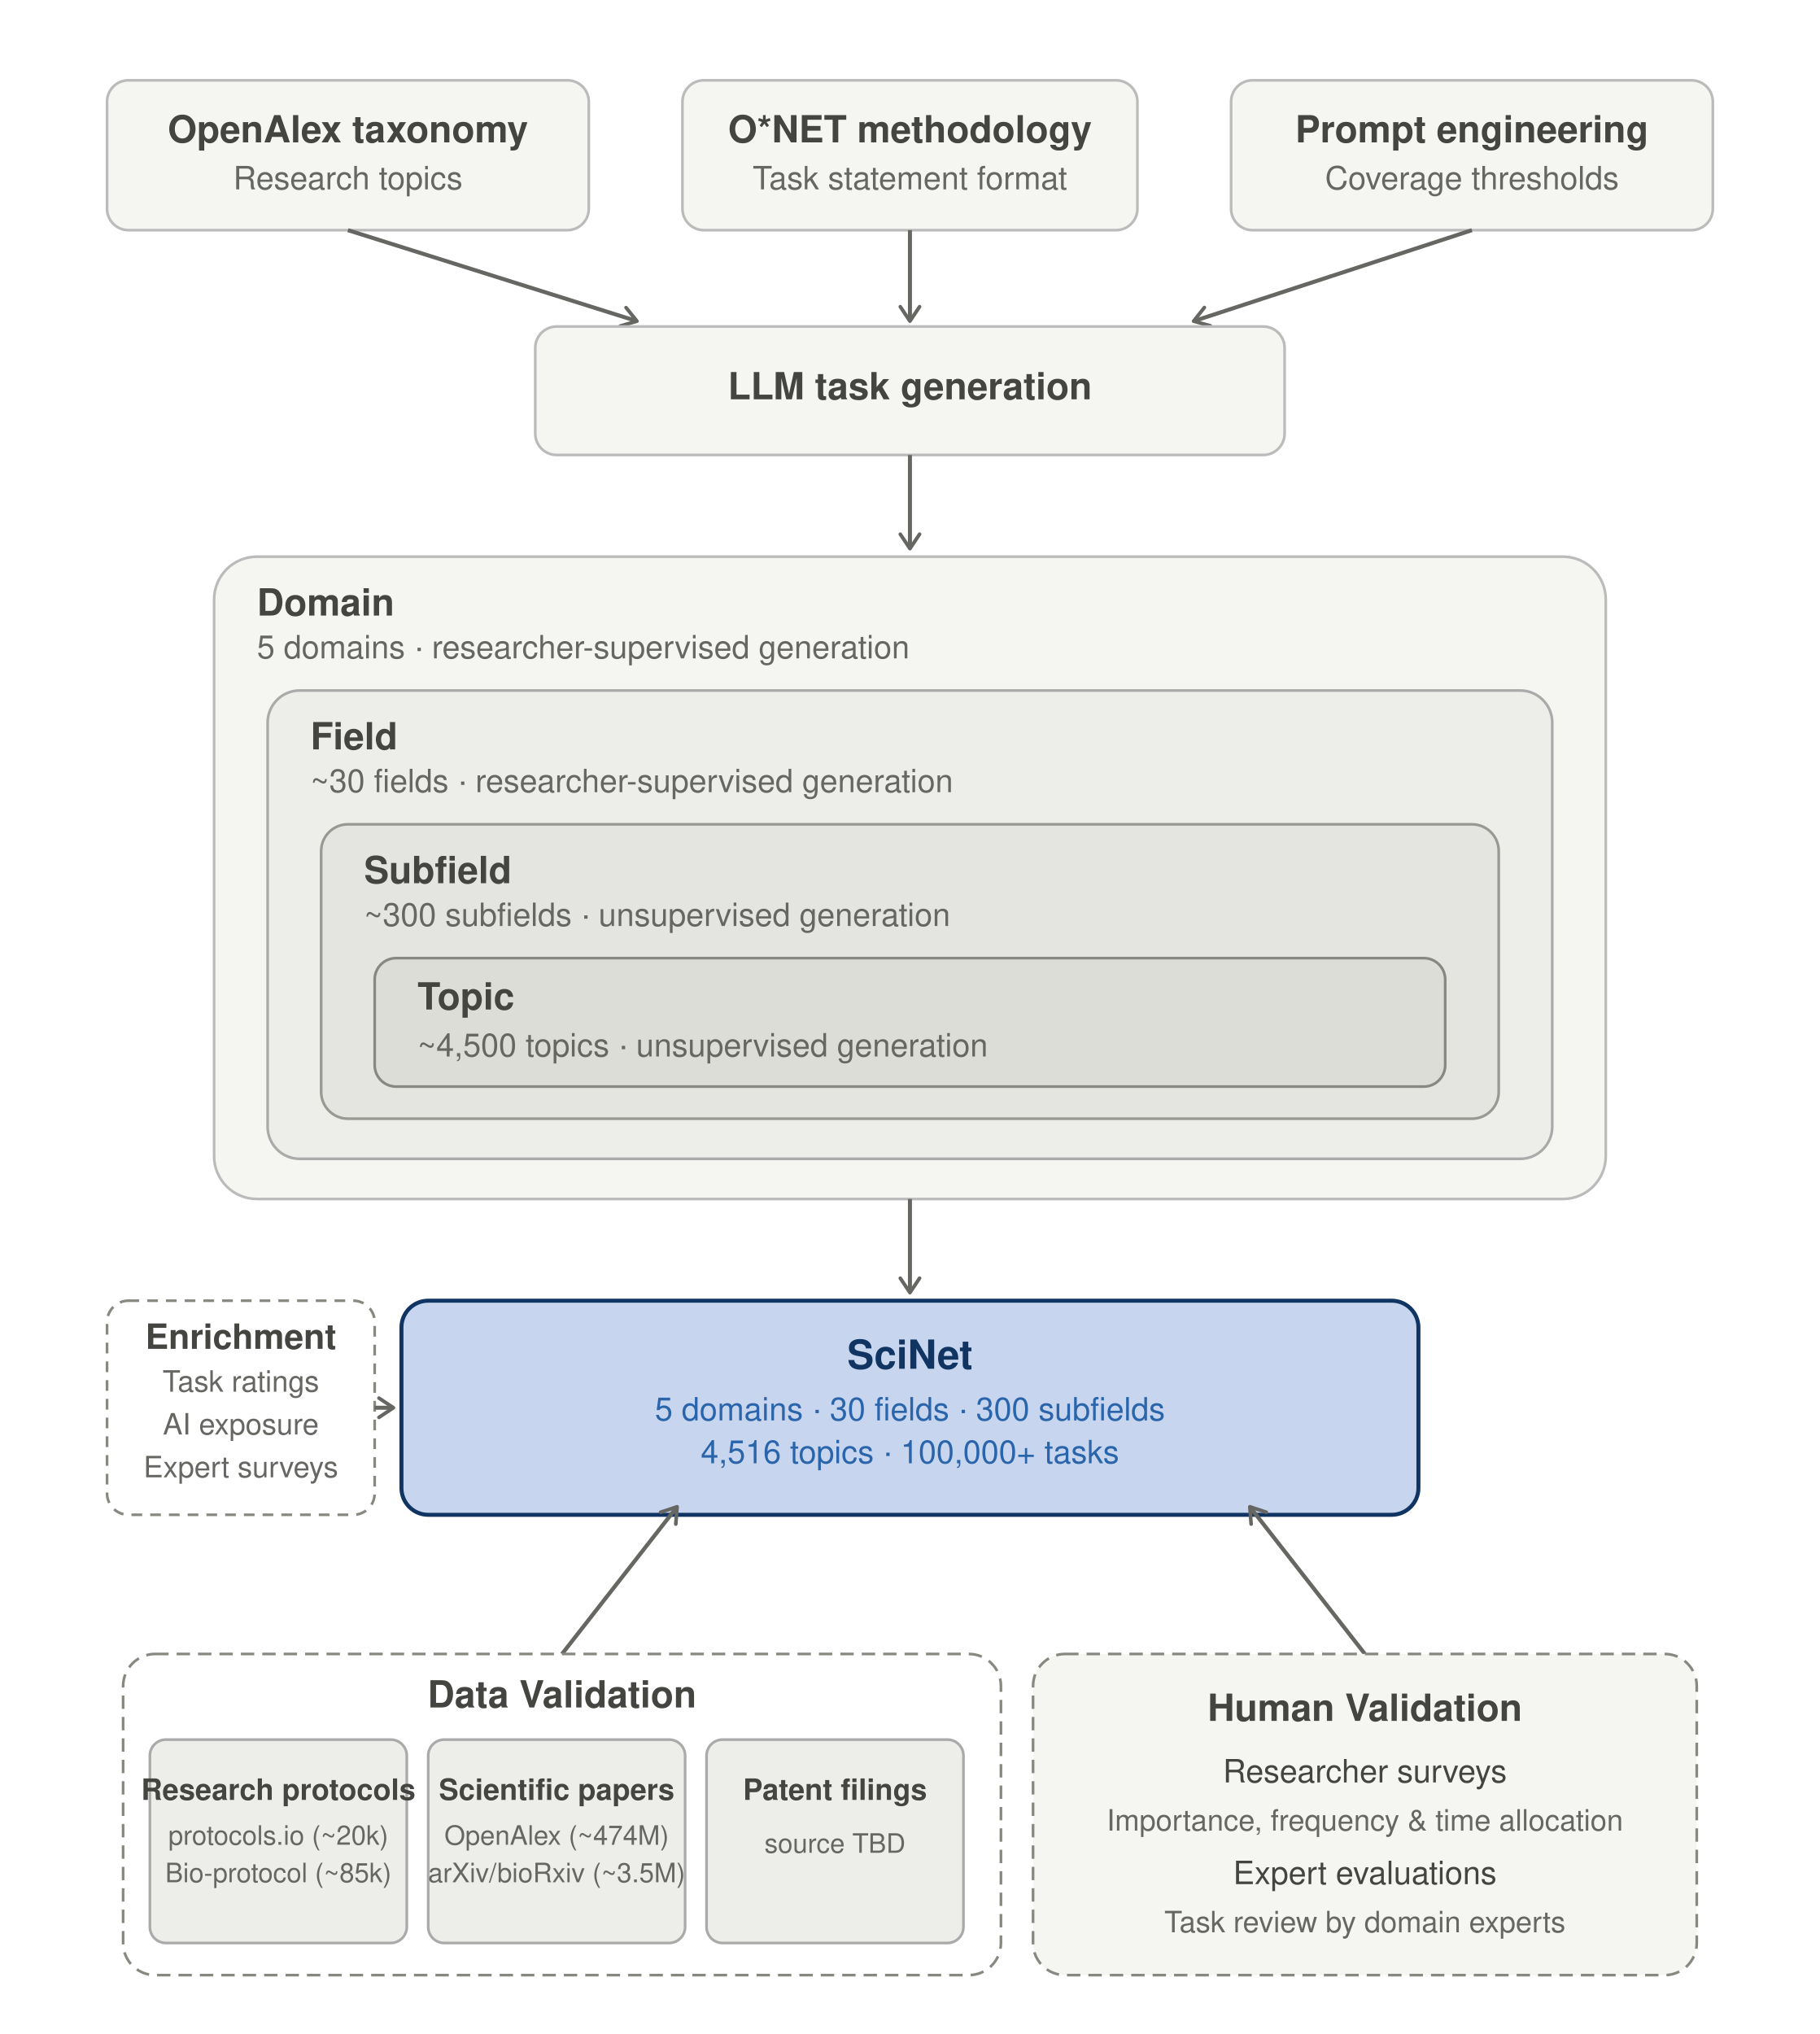
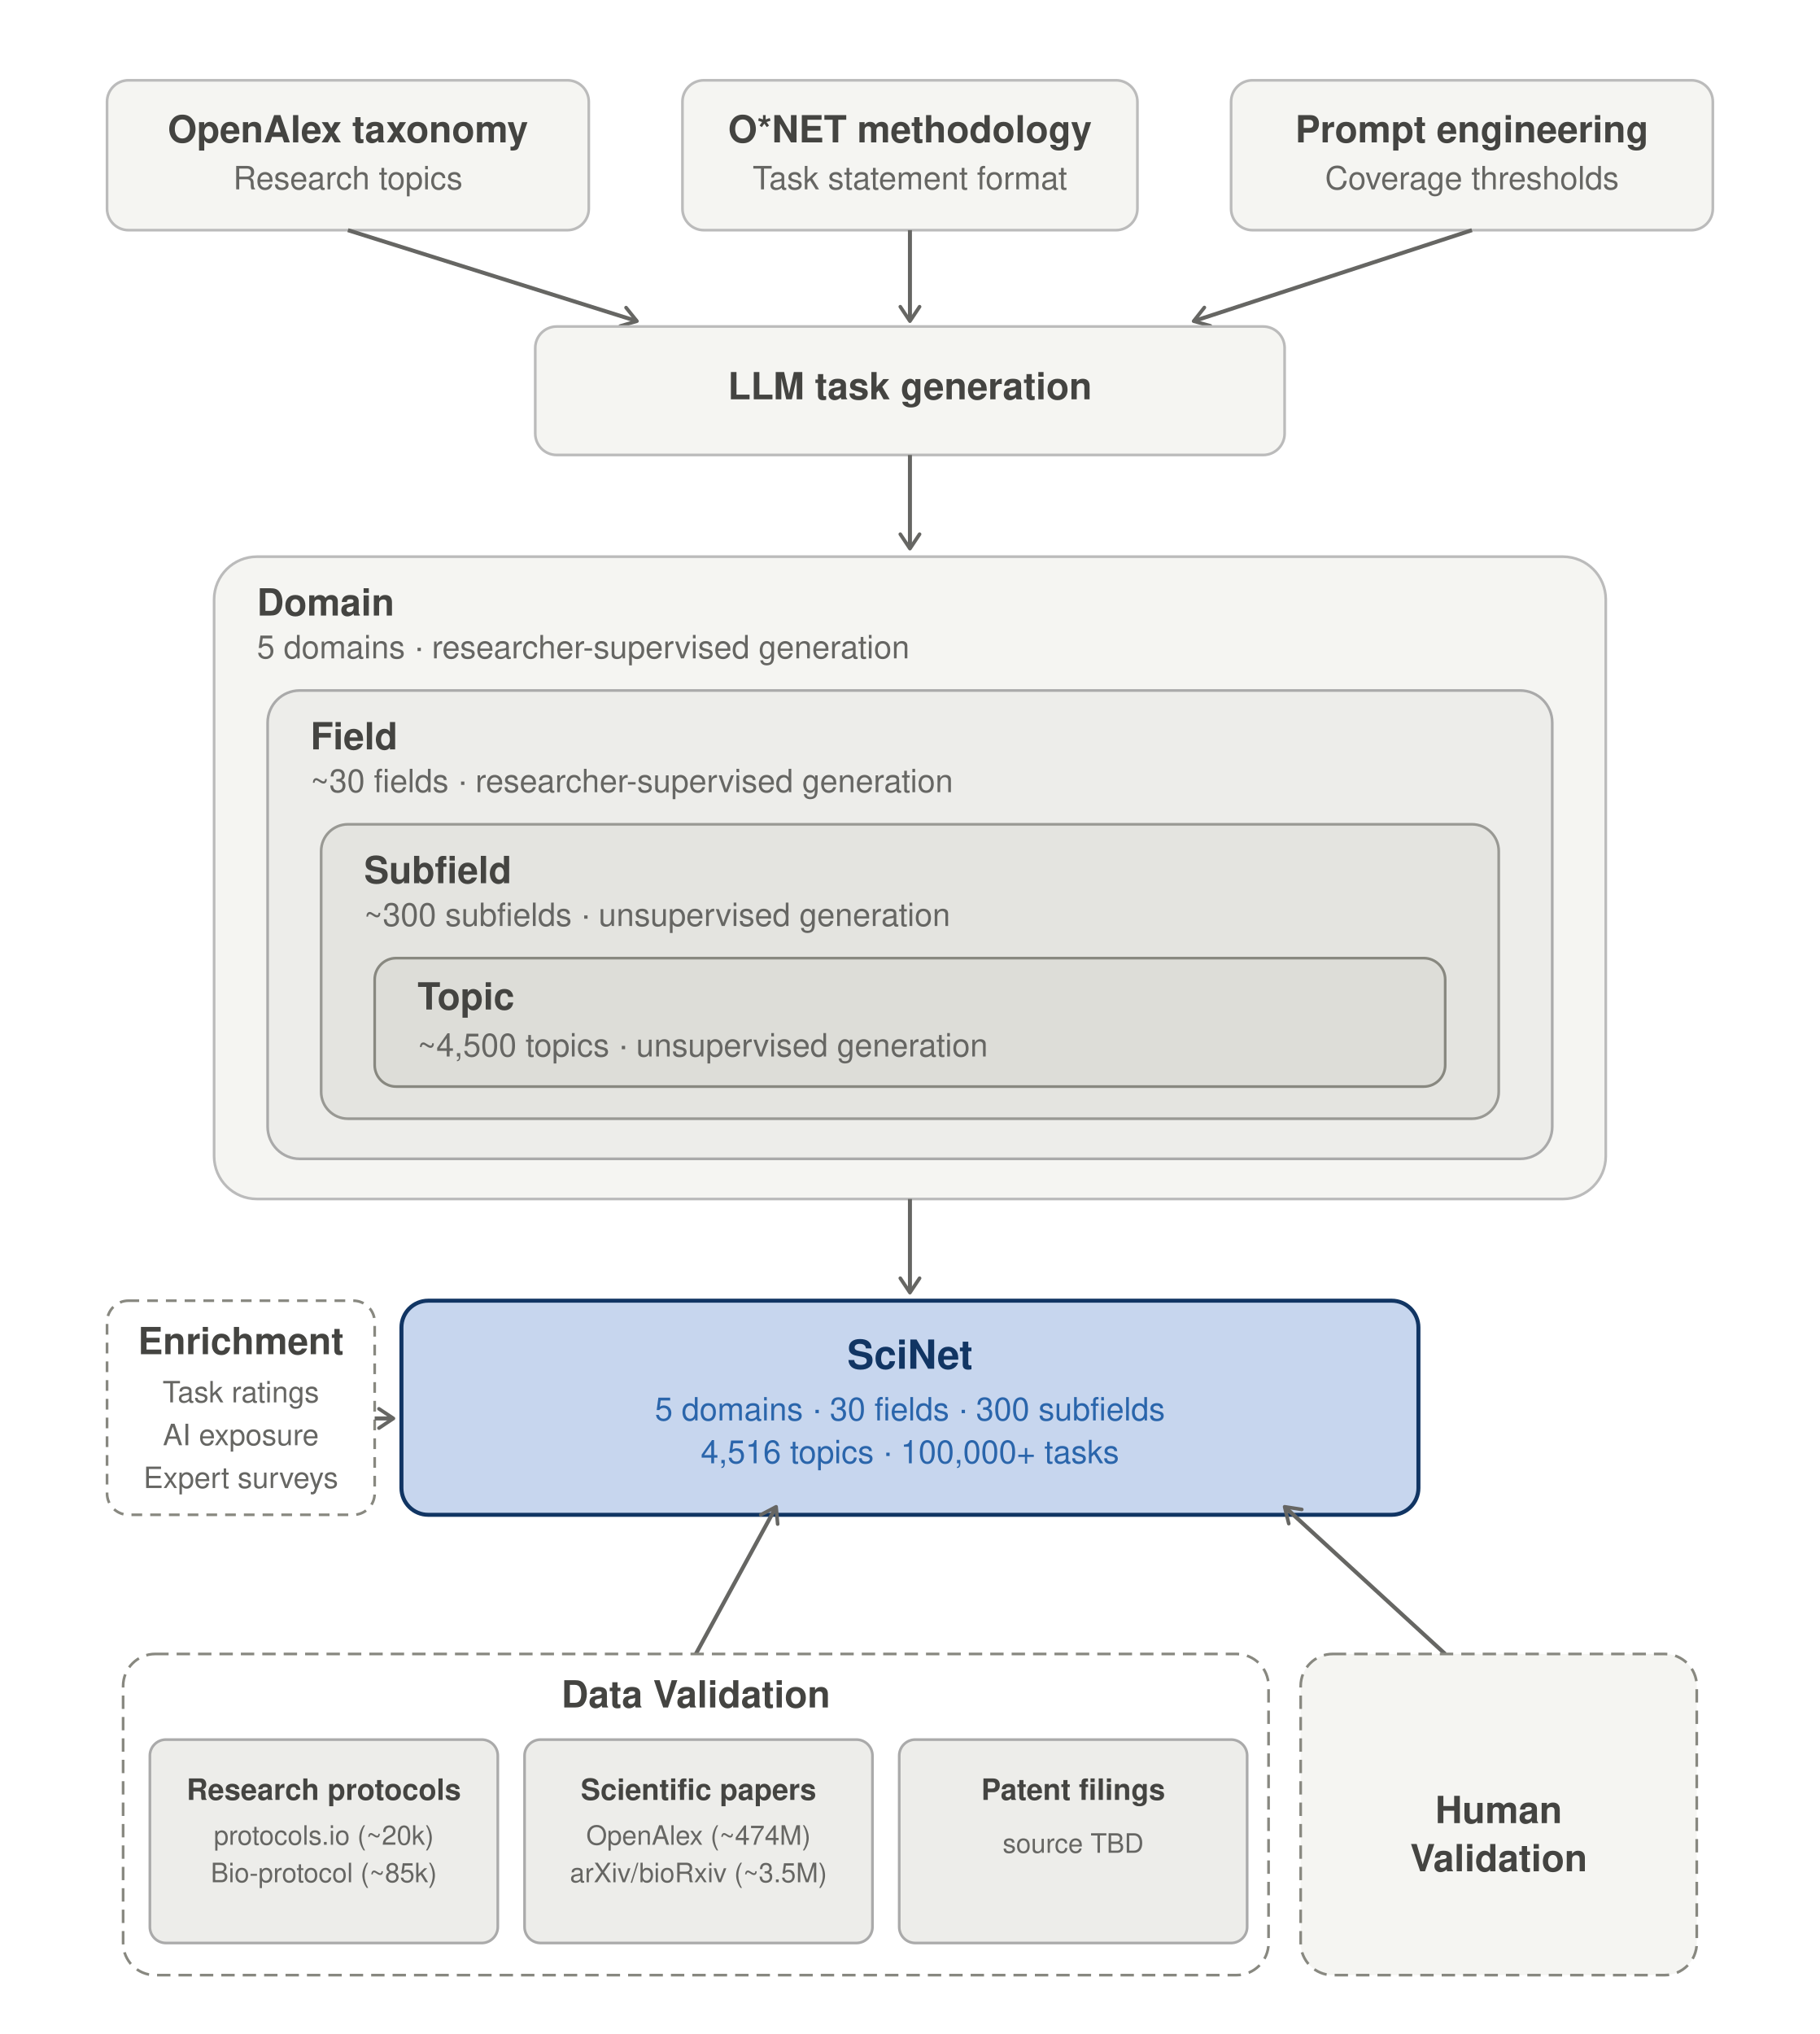
<svg xmlns="http://www.w3.org/2000/svg" width="680" height="760" viewBox="0 0 680 760">
  <defs>
    <marker id="arr" viewBox="0 0 10 10" refX="8" refY="5" markerWidth="6" markerHeight="6" orient="auto-start-reverse">
      <path d="M2 1L8 5L2 9" fill="none" stroke="#666663" stroke-width="1.5" stroke-linecap="round" stroke-linejoin="round" />
    </marker>
  </defs>
  <rect x="40" y="30" width="180" height="56" rx="8" fill="#F5F5F2" stroke="#BBBBBB" stroke-width="1" />
  <text x="130" y="50" text-anchor="middle" dominant-baseline="central" font-family="Helvetica,Arial,sans-serif" font-size="14" font-weight="600" fill="#444441">OpenAlex taxonomy</text>
  <text x="130" y="68" text-anchor="middle" dominant-baseline="central" font-family="Helvetica,Arial,sans-serif" font-size="12" fill="#666663">Research topics</text>
  <rect x="255" y="30" width="170" height="56" rx="8" fill="#F5F5F2" stroke="#BBBBBB" stroke-width="1" />
  <text x="340" y="50" text-anchor="middle" dominant-baseline="central" font-family="Helvetica,Arial,sans-serif" font-size="14" font-weight="600" fill="#444441">O*NET methodology</text>
  <text x="340" y="68" text-anchor="middle" dominant-baseline="central" font-family="Helvetica,Arial,sans-serif" font-size="12" fill="#666663">Task statement format</text>
  <rect x="460" y="30" width="180" height="56" rx="8" fill="#F5F5F2" stroke="#BBBBBB" stroke-width="1" />
  <text x="550" y="50" text-anchor="middle" dominant-baseline="central" font-family="Helvetica,Arial,sans-serif" font-size="14" font-weight="600" fill="#444441">Prompt engineering</text>
  <text x="550" y="68" text-anchor="middle" dominant-baseline="central" font-family="Helvetica,Arial,sans-serif" font-size="12" fill="#666663">Coverage thresholds</text>
  <line x1="130" y1="86" x2="238" y2="120" stroke="#666663" stroke-width="1.5" marker-end="url(#arr)" />
  <line x1="340" y1="86" x2="340" y2="120" stroke="#666663" stroke-width="1.5" marker-end="url(#arr)" />
  <line x1="550" y1="86" x2="446" y2="120" stroke="#666663" stroke-width="1.5" marker-end="url(#arr)" />
  <rect x="200" y="122" width="280" height="48" rx="8" fill="#F5F5F2" stroke="#BBBBBB" stroke-width="1" />
  <text x="340" y="146" text-anchor="middle" dominant-baseline="central" font-family="Helvetica,Arial,sans-serif" font-size="14" font-weight="600" fill="#444441">LLM task generation</text>
  <line x1="340" y1="170" x2="340" y2="205" stroke="#666663" stroke-width="1.5" marker-end="url(#arr)" />
  <rect x="80" y="208" width="520" height="240" rx="16" fill="#F5F5F2" stroke="#BBBBBB" stroke-width="1" />
  <text x="96" y="230" text-anchor="start" font-family="Helvetica,Arial,sans-serif" font-size="14" font-weight="600" fill="#444441">Domain</text>
  <text x="96" y="246" text-anchor="start" font-family="Helvetica,Arial,sans-serif" font-size="12" fill="#666663">5 domains · researcher-supervised generation</text>
  <rect x="100" y="258" width="480" height="175" rx="12" fill="#EDEDEA" stroke="#AAAAAA" stroke-width="1" />
  <text x="116" y="280" text-anchor="start" font-family="Helvetica,Arial,sans-serif" font-size="14" font-weight="600" fill="#444441">Field</text>
  <text x="116" y="296" text-anchor="start" font-family="Helvetica,Arial,sans-serif" font-size="12" fill="#666663">~30 fields · researcher-supervised generation</text>
  <rect x="120" y="308" width="440" height="110" rx="10" fill="#E4E4E0" stroke="#999994" stroke-width="1" />
  <text x="136" y="330" text-anchor="start" font-family="Helvetica,Arial,sans-serif" font-size="14" font-weight="600" fill="#444441">Subfield</text>
  <text x="136" y="346" text-anchor="start" font-family="Helvetica,Arial,sans-serif" font-size="12" fill="#666663">~300 subfields · unsupervised generation</text>
  <rect x="140" y="358" width="400" height="48" rx="8" fill="#DDDDD8" stroke="#888880" stroke-width="1" />
  <text x="156" y="374" text-anchor="start" dominant-baseline="central" font-family="Helvetica,Arial,sans-serif" font-size="14" font-weight="600" fill="#444441">Topic</text>
  <text x="156" y="392" text-anchor="start" dominant-baseline="central" font-family="Helvetica,Arial,sans-serif" font-size="12" fill="#666663">~4,500 topics · unsupervised generation</text>
  <line x1="340" y1="448" x2="340" y2="483" stroke="#666663" stroke-width="1.5" marker-end="url(#arr)" />
  <rect x="150" y="486" width="380" height="80" rx="10" fill="#C7D6EE" stroke="#113563" stroke-width="1.5" />
  <text x="340" y="508" text-anchor="middle" dominant-baseline="central" font-family="Helvetica,Arial,sans-serif" font-size="15" font-weight="700" fill="#113563">SciNet</text>
  <text x="340" y="528" text-anchor="middle" dominant-baseline="central" font-family="Helvetica,Arial,sans-serif" font-size="12" fill="#2A65AB">5 domains · 30 fields · 300 subfields</text>
  <text x="340" y="544" text-anchor="middle" dominant-baseline="central" font-family="Helvetica,Arial,sans-serif" font-size="12" fill="#2A65AB">4,516 topics · 100,000+ tasks</text>
-   <line x1="210" y1="618" x2="253" y2="563" stroke="#666663" stroke-width="1.5" marker-end="url(#arr)" />
-   <line x1="510" y1="618" x2="467" y2="563" stroke="#666663" stroke-width="1.5" marker-end="url(#arr)" />
-   <rect x="46" y="618" width="328" height="120" rx="12" fill="none" stroke="#888880" stroke-width="1" stroke-dasharray="5 3" />
-   <text x="210" y="638" text-anchor="middle" font-family="Helvetica,Arial,sans-serif" font-size="14" font-weight="600" fill="#444441">Data Validation</text>
-   <rect x="56" y="650" width="96" height="76" rx="6" fill="#EDEDEA" stroke="#AAAAAA" stroke-width="1" />
-   <text x="104" y="670" text-anchor="middle" dominant-baseline="central" font-family="Helvetica,Arial,sans-serif" font-size="11" font-weight="600" fill="#444441">Research protocols</text>
-   <text x="104" y="687" text-anchor="middle" dominant-baseline="central" font-family="Helvetica,Arial,sans-serif" font-size="10" fill="#666663">protocols.io (~20k)</text>
-   <text x="104" y="701" text-anchor="middle" dominant-baseline="central" font-family="Helvetica,Arial,sans-serif" font-size="10" fill="#666663">Bio-protocol (~85k)</text>
-   <rect x="160" y="650" width="96" height="76" rx="6" fill="#EDEDEA" stroke="#AAAAAA" stroke-width="1" />
-   <text x="208" y="670" text-anchor="middle" dominant-baseline="central" font-family="Helvetica,Arial,sans-serif" font-size="11" font-weight="600" fill="#444441">Scientific papers</text>
-   <text x="208" y="687" text-anchor="middle" dominant-baseline="central" font-family="Helvetica,Arial,sans-serif" font-size="10" fill="#666663">OpenAlex (~474M)</text>
-   <text x="208" y="701" text-anchor="middle" dominant-baseline="central" font-family="Helvetica,Arial,sans-serif" font-size="10" fill="#666663">arXiv/bioRxiv (~3.5M)</text>
-   <rect x="264" y="650" width="96" height="76" rx="6" fill="#EDEDEA" stroke="#AAAAAA" stroke-width="1" />
-   <text x="312" y="670" text-anchor="middle" dominant-baseline="central" font-family="Helvetica,Arial,sans-serif" font-size="11" font-weight="600" fill="#444441">Patent filings</text>
-   <text x="312" y="690" text-anchor="middle" dominant-baseline="central" font-family="Helvetica,Arial,sans-serif" font-size="10" fill="#666663">source TBD</text>
-   <rect x="386" y="618" width="248" height="120" rx="12" fill="#F5F5F2" stroke="#888880" stroke-width="1" stroke-dasharray="5 3" />
-   <text x="510" y="643" text-anchor="middle" font-family="Helvetica,Arial,sans-serif" font-size="14" font-weight="600" fill="#444441">Human Validation</text>
-   <text x="510" y="666" text-anchor="middle" font-family="Helvetica,Arial,sans-serif" font-size="12" fill="#444441">Researcher surveys</text>
-   <text x="510" y="684" text-anchor="middle" font-family="Helvetica,Arial,sans-serif" font-size="11" fill="#666663">Importance, frequency &amp; time allocation</text>
-   <text x="510" y="704" text-anchor="middle" font-family="Helvetica,Arial,sans-serif" font-size="12" fill="#444441">Expert evaluations</text>
-   <text x="510" y="722" text-anchor="middle" font-family="Helvetica,Arial,sans-serif" font-size="11" fill="#666663">Task review by domain experts</text>
+   <line x1="260" y1="618" x2="290" y2="563" stroke="#666663" stroke-width="1.5" marker-end="url(#arr)" />
+   <line x1="540" y1="618" x2="480" y2="563" stroke="#666663" stroke-width="1.5" marker-end="url(#arr)" />
+   <rect x="46" y="618" width="428" height="120" rx="12" fill="none" stroke="#888880" stroke-width="1" stroke-dasharray="5 3" />
+   <text x="260" y="638" text-anchor="middle" font-family="Helvetica,Arial,sans-serif" font-size="14" font-weight="600" fill="#444441">Data Validation</text>
+   <rect x="56" y="650" width="130" height="76" rx="6" fill="#EDEDEA" stroke="#AAAAAA" stroke-width="1" />
+   <text x="121" y="670" text-anchor="middle" dominant-baseline="central" font-family="Helvetica,Arial,sans-serif" font-size="11" font-weight="600" fill="#444441">Research protocols</text>
+   <text x="121" y="687" text-anchor="middle" dominant-baseline="central" font-family="Helvetica,Arial,sans-serif" font-size="10" fill="#666663">protocols.io (~20k)</text>
+   <text x="121" y="701" text-anchor="middle" dominant-baseline="central" font-family="Helvetica,Arial,sans-serif" font-size="10" fill="#666663">Bio-protocol (~85k)</text>
+   <rect x="196" y="650" width="130" height="76" rx="6" fill="#EDEDEA" stroke="#AAAAAA" stroke-width="1" />
+   <text x="261" y="670" text-anchor="middle" dominant-baseline="central" font-family="Helvetica,Arial,sans-serif" font-size="11" font-weight="600" fill="#444441">Scientific papers</text>
+   <text x="261" y="687" text-anchor="middle" dominant-baseline="central" font-family="Helvetica,Arial,sans-serif" font-size="10" fill="#666663">OpenAlex (~474M)</text>
+   <text x="261" y="701" text-anchor="middle" dominant-baseline="central" font-family="Helvetica,Arial,sans-serif" font-size="10" fill="#666663">arXiv/bioRxiv (~3.5M)</text>
+   <rect x="336" y="650" width="130" height="76" rx="6" fill="#EDEDEA" stroke="#AAAAAA" stroke-width="1" />
+   <text x="401" y="670" text-anchor="middle" dominant-baseline="central" font-family="Helvetica,Arial,sans-serif" font-size="11" font-weight="600" fill="#444441">Patent filings</text>
+   <text x="401" y="690" text-anchor="middle" dominant-baseline="central" font-family="Helvetica,Arial,sans-serif" font-size="10" fill="#666663">source TBD</text>
+   <rect x="486" y="618" width="148" height="120" rx="12" fill="#F5F5F2" stroke="#888880" stroke-width="1" stroke-dasharray="5 3" />
+   <text x="560" y="678" text-anchor="middle" dominant-baseline="central" font-family="Helvetica,Arial,sans-serif" font-size="14" font-weight="600" fill="#444441">Human</text>
+   <text x="560" y="696" text-anchor="middle" dominant-baseline="central" font-family="Helvetica,Arial,sans-serif" font-size="14" font-weight="600" fill="#444441">Validation</text>
  <rect x="40" y="486" width="100" height="80" rx="8" fill="none" stroke="#888880" stroke-width="1" stroke-dasharray="4 3" />
-   <text x="90" y="504" text-anchor="middle" font-family="Helvetica,Arial,sans-serif" font-size="13" font-weight="600" fill="#444441">Enrichment</text>
-   <text x="90" y="520" text-anchor="middle" font-family="Helvetica,Arial,sans-serif" font-size="11" fill="#666663">Task ratings</text>
-   <text x="90" y="536" text-anchor="middle" font-family="Helvetica,Arial,sans-serif" font-size="11" fill="#666663">AI exposure</text>
-   <text x="90" y="552" text-anchor="middle" font-family="Helvetica,Arial,sans-serif" font-size="11" fill="#666663">Expert surveys</text>
-   <line x1="140" y1="526" x2="147" y2="526" stroke="#666663" stroke-width="1.5" marker-end="url(#arr)" />
+   <text x="90" y="506" text-anchor="middle" font-family="Helvetica,Arial,sans-serif" font-size="14" font-weight="600" fill="#444441">Enrichment</text>
+   <text x="90" y="524" text-anchor="middle" font-family="Helvetica,Arial,sans-serif" font-size="11" fill="#666663">Task ratings</text>
+   <text x="90" y="540" text-anchor="middle" font-family="Helvetica,Arial,sans-serif" font-size="11" fill="#666663">AI exposure</text>
+   <text x="90" y="556" text-anchor="middle" font-family="Helvetica,Arial,sans-serif" font-size="11" fill="#666663">Expert surveys</text>
+   <line x1="140" y1="530" x2="147" y2="530" stroke="#666663" stroke-width="1.5" marker-end="url(#arr)" />
</svg>
